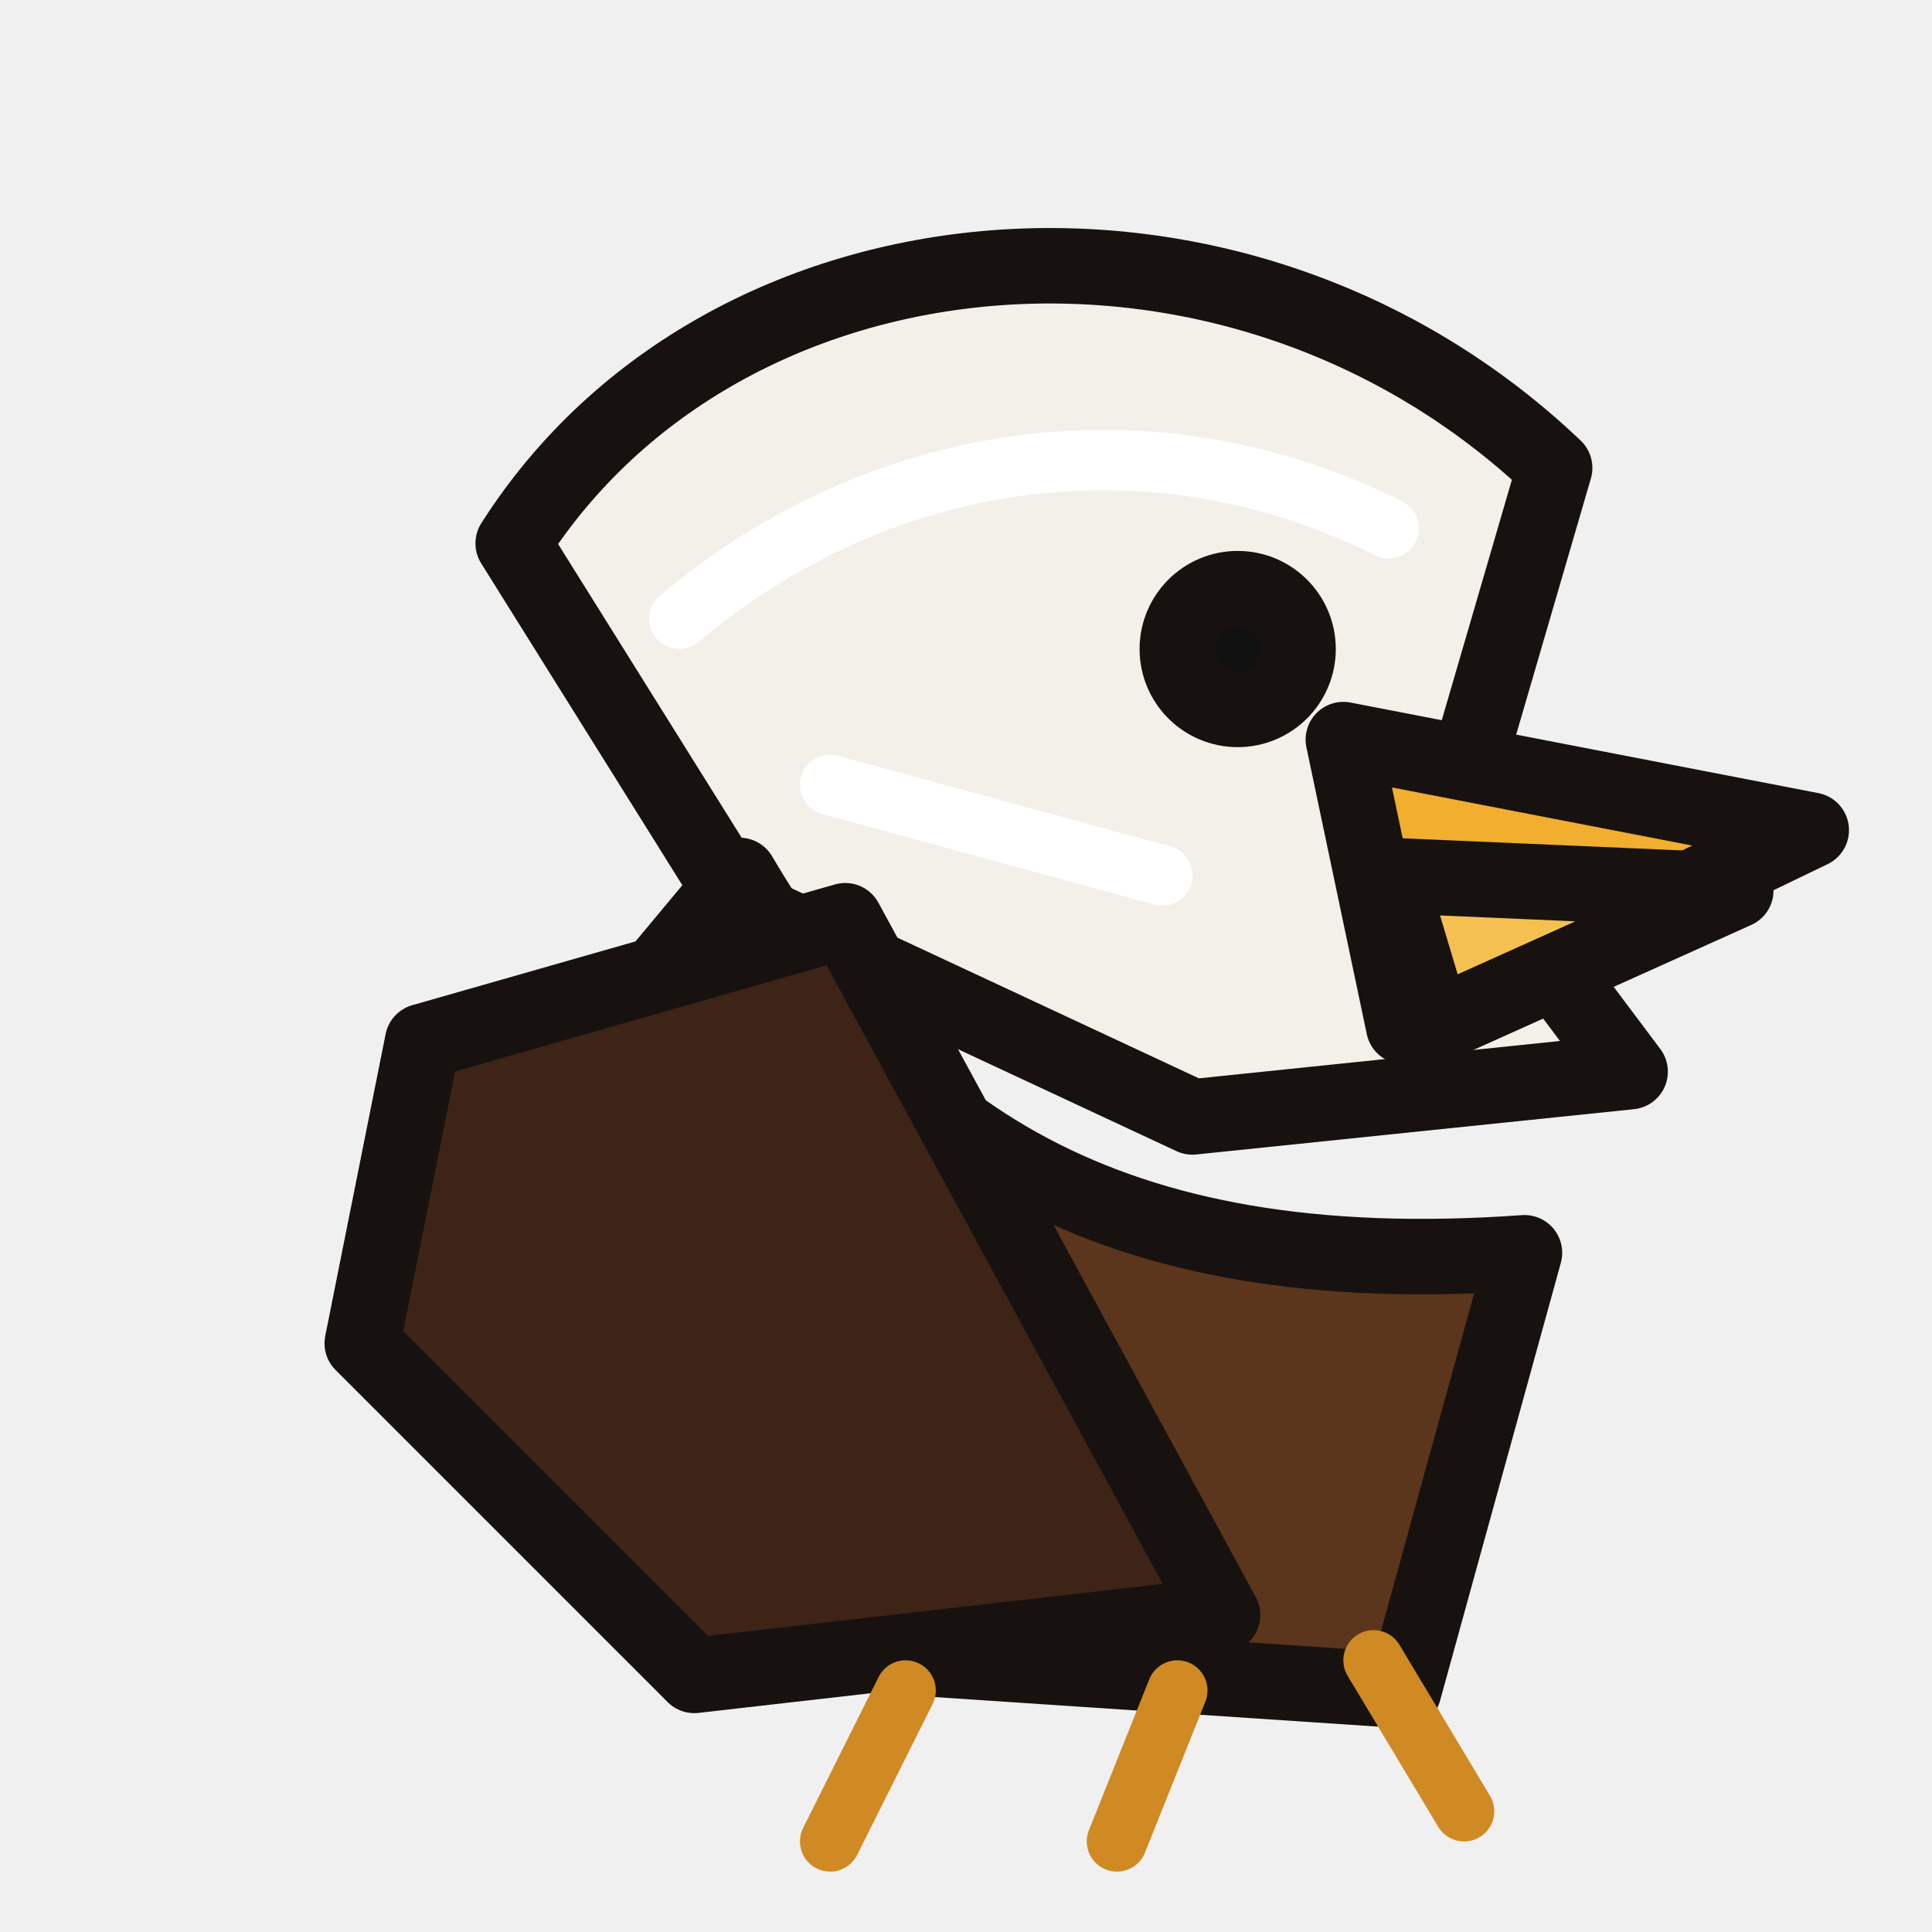
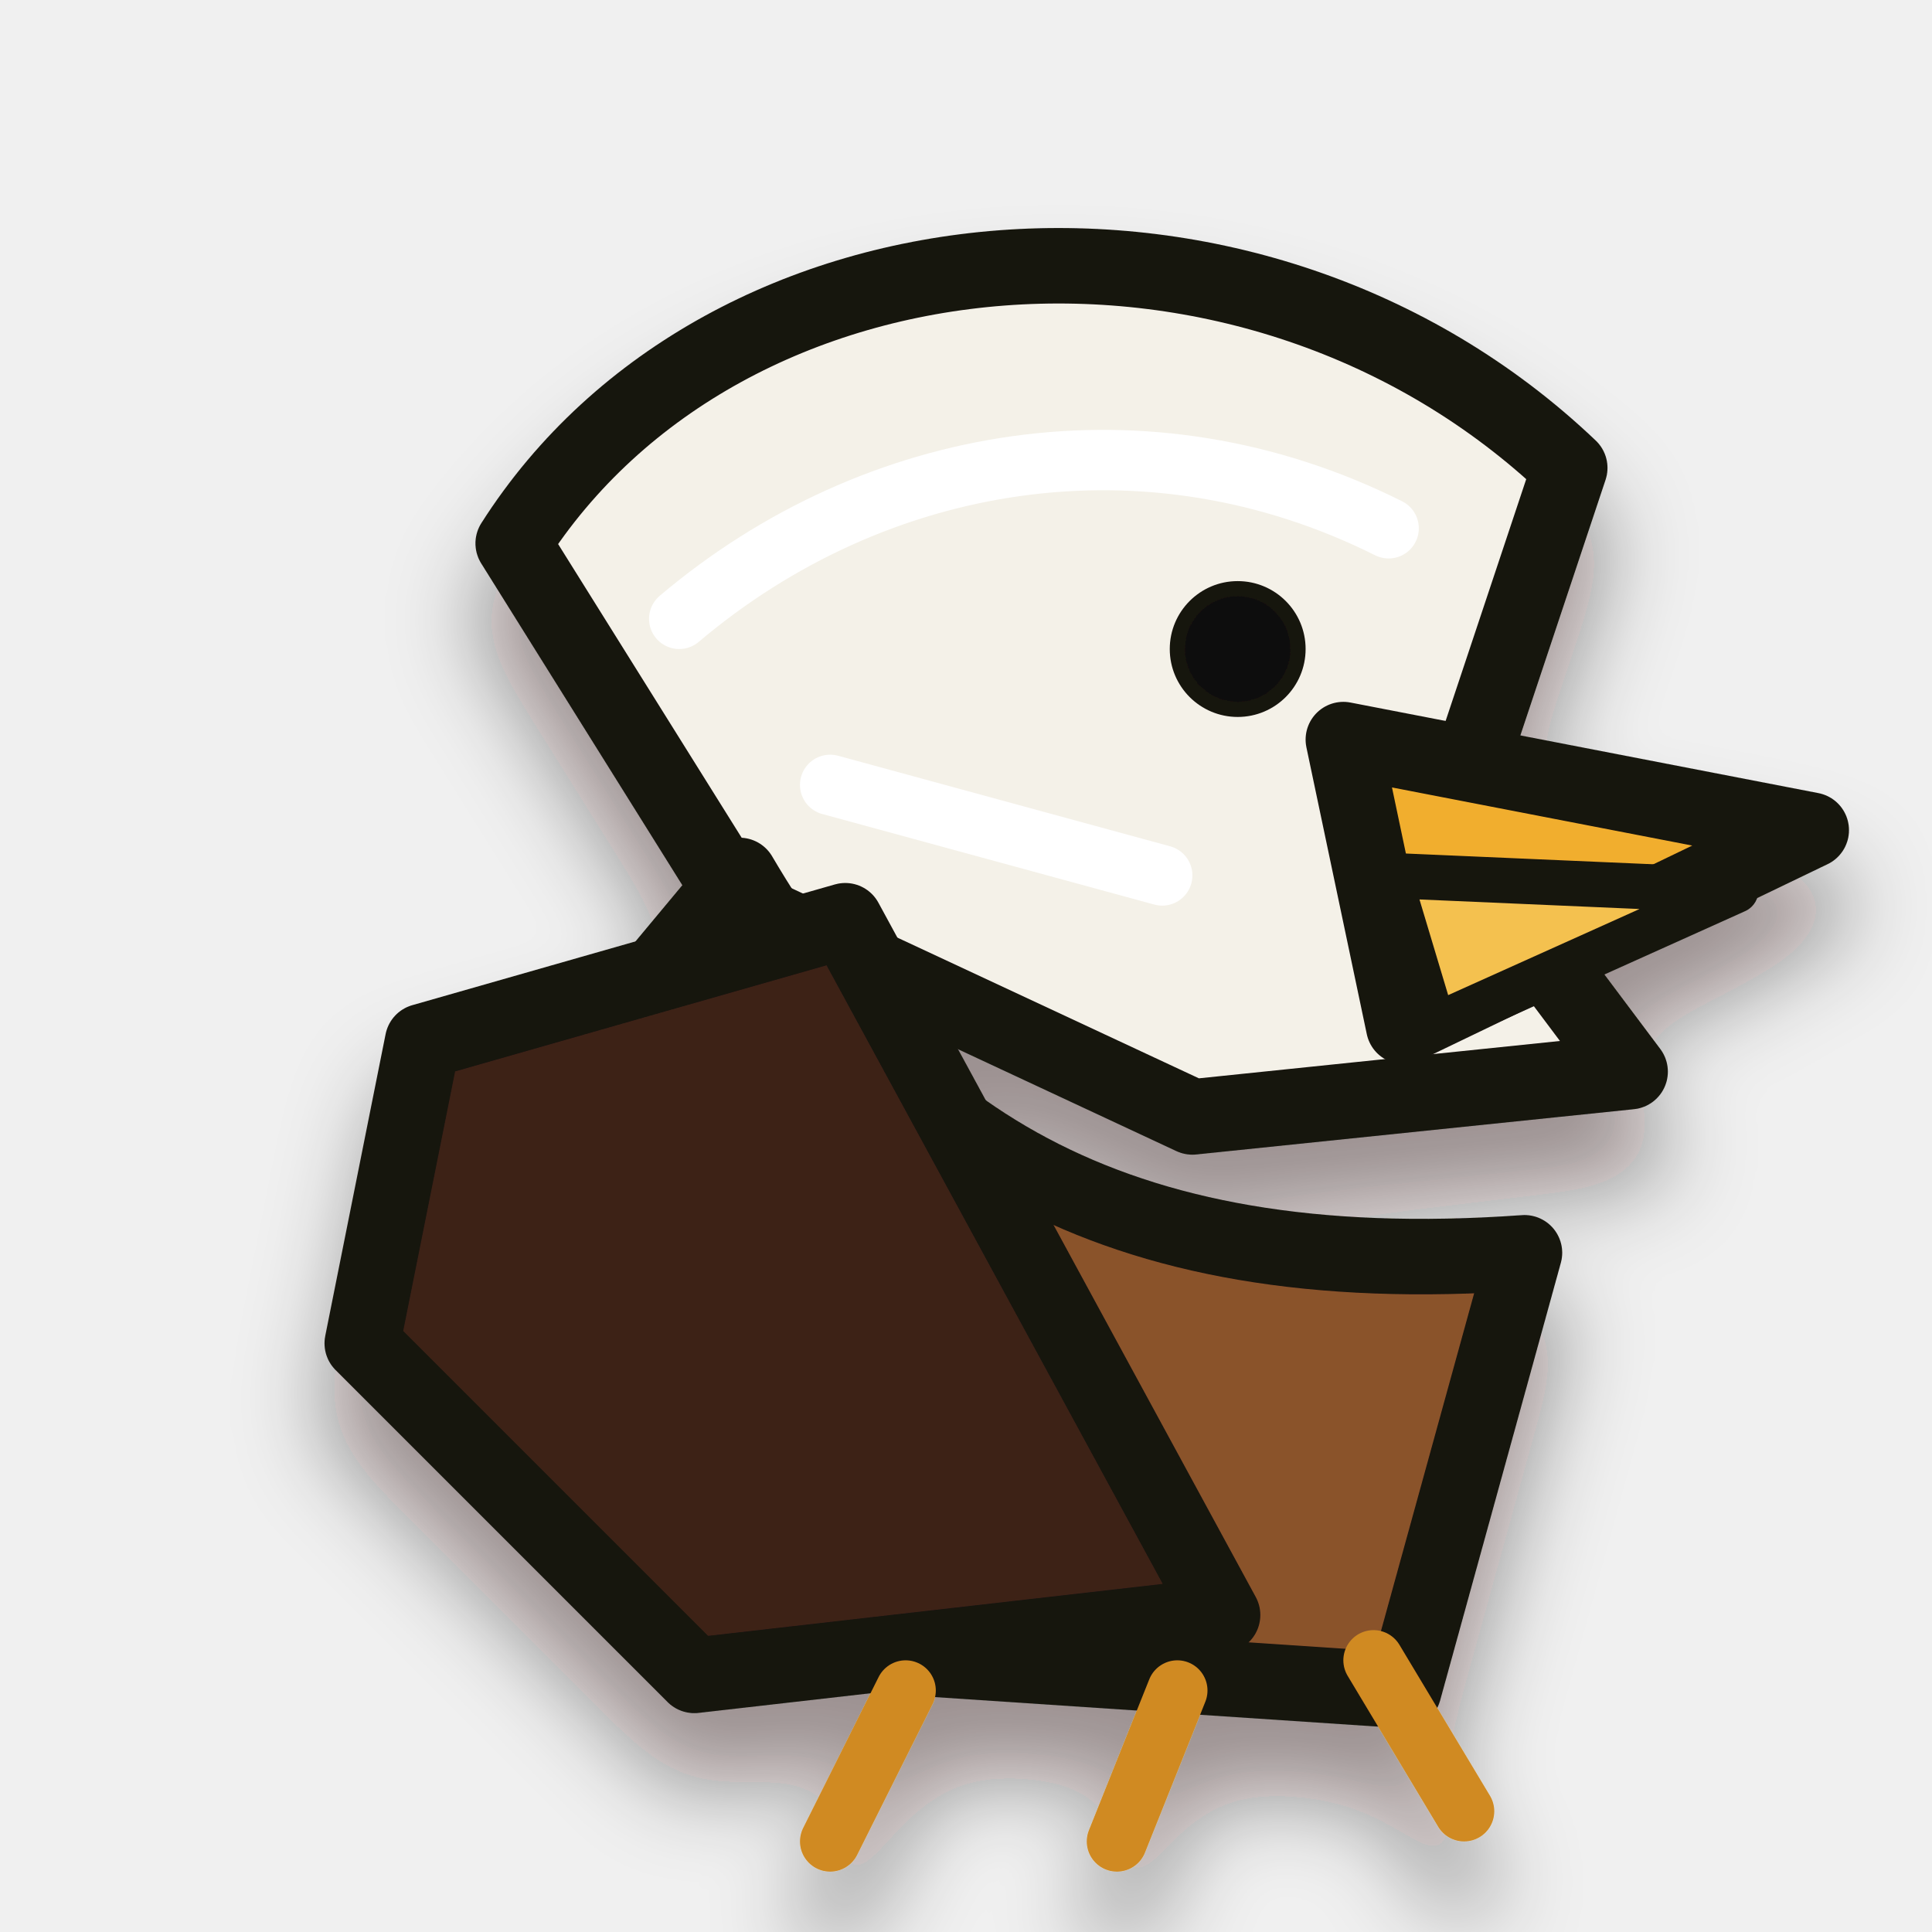
<svg xmlns="http://www.w3.org/2000/svg" viewBox="0 0 128 128">
-   <g fill="none" stroke="#17120f" stroke-width="5" stroke-linejoin="round" stroke-linecap="round">
-     <path fill="#f2f0e8" d="M34 36c14-22 48-25 69-5l-7 24 12 16-29 3-30-14z" />
-     <path fill="#5c351d" d="M49 58c10 17 24 27 52 25l-8 29-45-3-19-27z" />
-     <path fill="#3d2417" d="M28 69l28-8 25 46-35 4-22-22z" />
-     <path fill="#f1ae2f" d="M89 49l31 6-27 13z" />
-     <path fill="#f4c150" d="M92 58l23 1-20 9z" />
+   <defs>
+     <linearGradient id="body" x1="31" x2="100" y1="58" y2="115">
+       <stop stop-color="#8a532c" />
+       <stop offset="1" stop-color="#3f2416" />
+     </linearGradient>
+     <filter id="s" x="-20%" y="-20%" width="140%" height="140%">
+       <feDropShadow dx="0" dy="5" stdDeviation="3" flood-color="#17100c" flood-opacity=".4" />
+     </filter>
+   </defs>
+   <g filter="url(#s)" stroke="#17120f" stroke-linejoin="round" stroke-linecap="round">
+     <path fill="#f4f1e8" stroke-width="5" d="M34 36c14-22 49-25 70-5l-8 24 12 16-29 3-30-14z" />
+     <path fill="url(#body)" stroke-width="5" d="M49 58c10 17 24 27 52 25l-8 29-45-3-19-27z" />
+     <path fill="#3d2417" stroke-width="5" d="M28 69l28-8 25 46-35 4-22-22z" />
+     <path fill="#f1ae2f" stroke-width="5" d="M89 49l31 6-27 13z" />
+     <path fill="#f4c150" stroke-width="3" d="M92 58l23 1-20 9z" />
    <circle cx="82" cy="43" r="4" fill="#111" />
-     <path stroke="#ffffff" stroke-width="4" d="M45 41c13-11 31-14 47-6M55 52l22 6" />
-     <path stroke="#d08a23" stroke-width="4" d="M60 112l-5 10M78 112l-4 10M91 110l6 10" />
+     <path fill="none" stroke="#ffffff" stroke-width="4" d="M45 41c13-11 31-14 47-6M55 52l22 6" />
+     <path fill="none" stroke="#d08a23" stroke-width="4" d="M60 112l-5 10M78 112l-4 10M91 110l6 10" />
  </g>
</svg>
